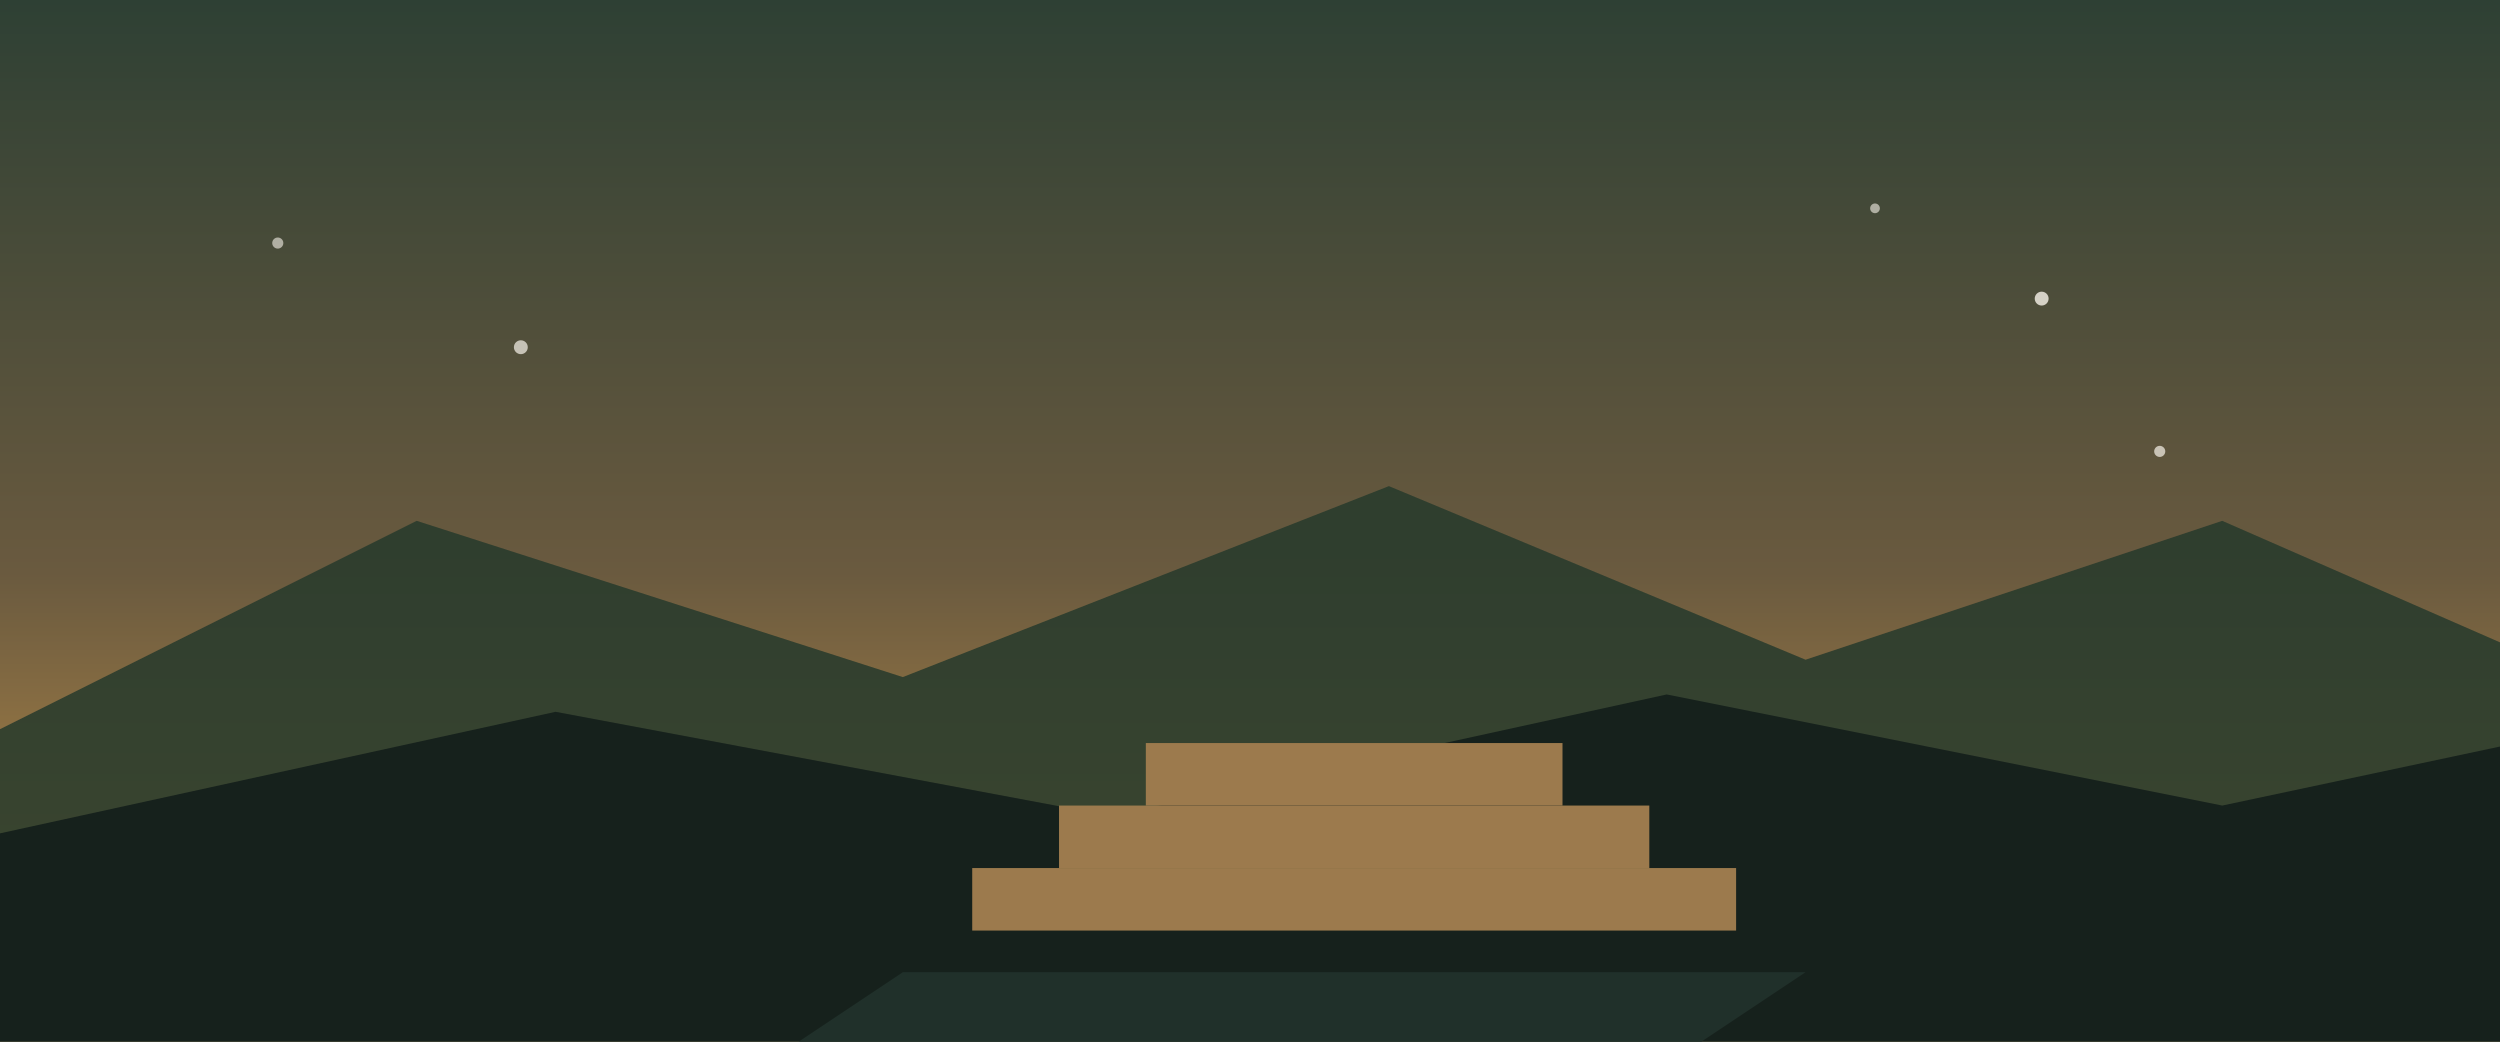
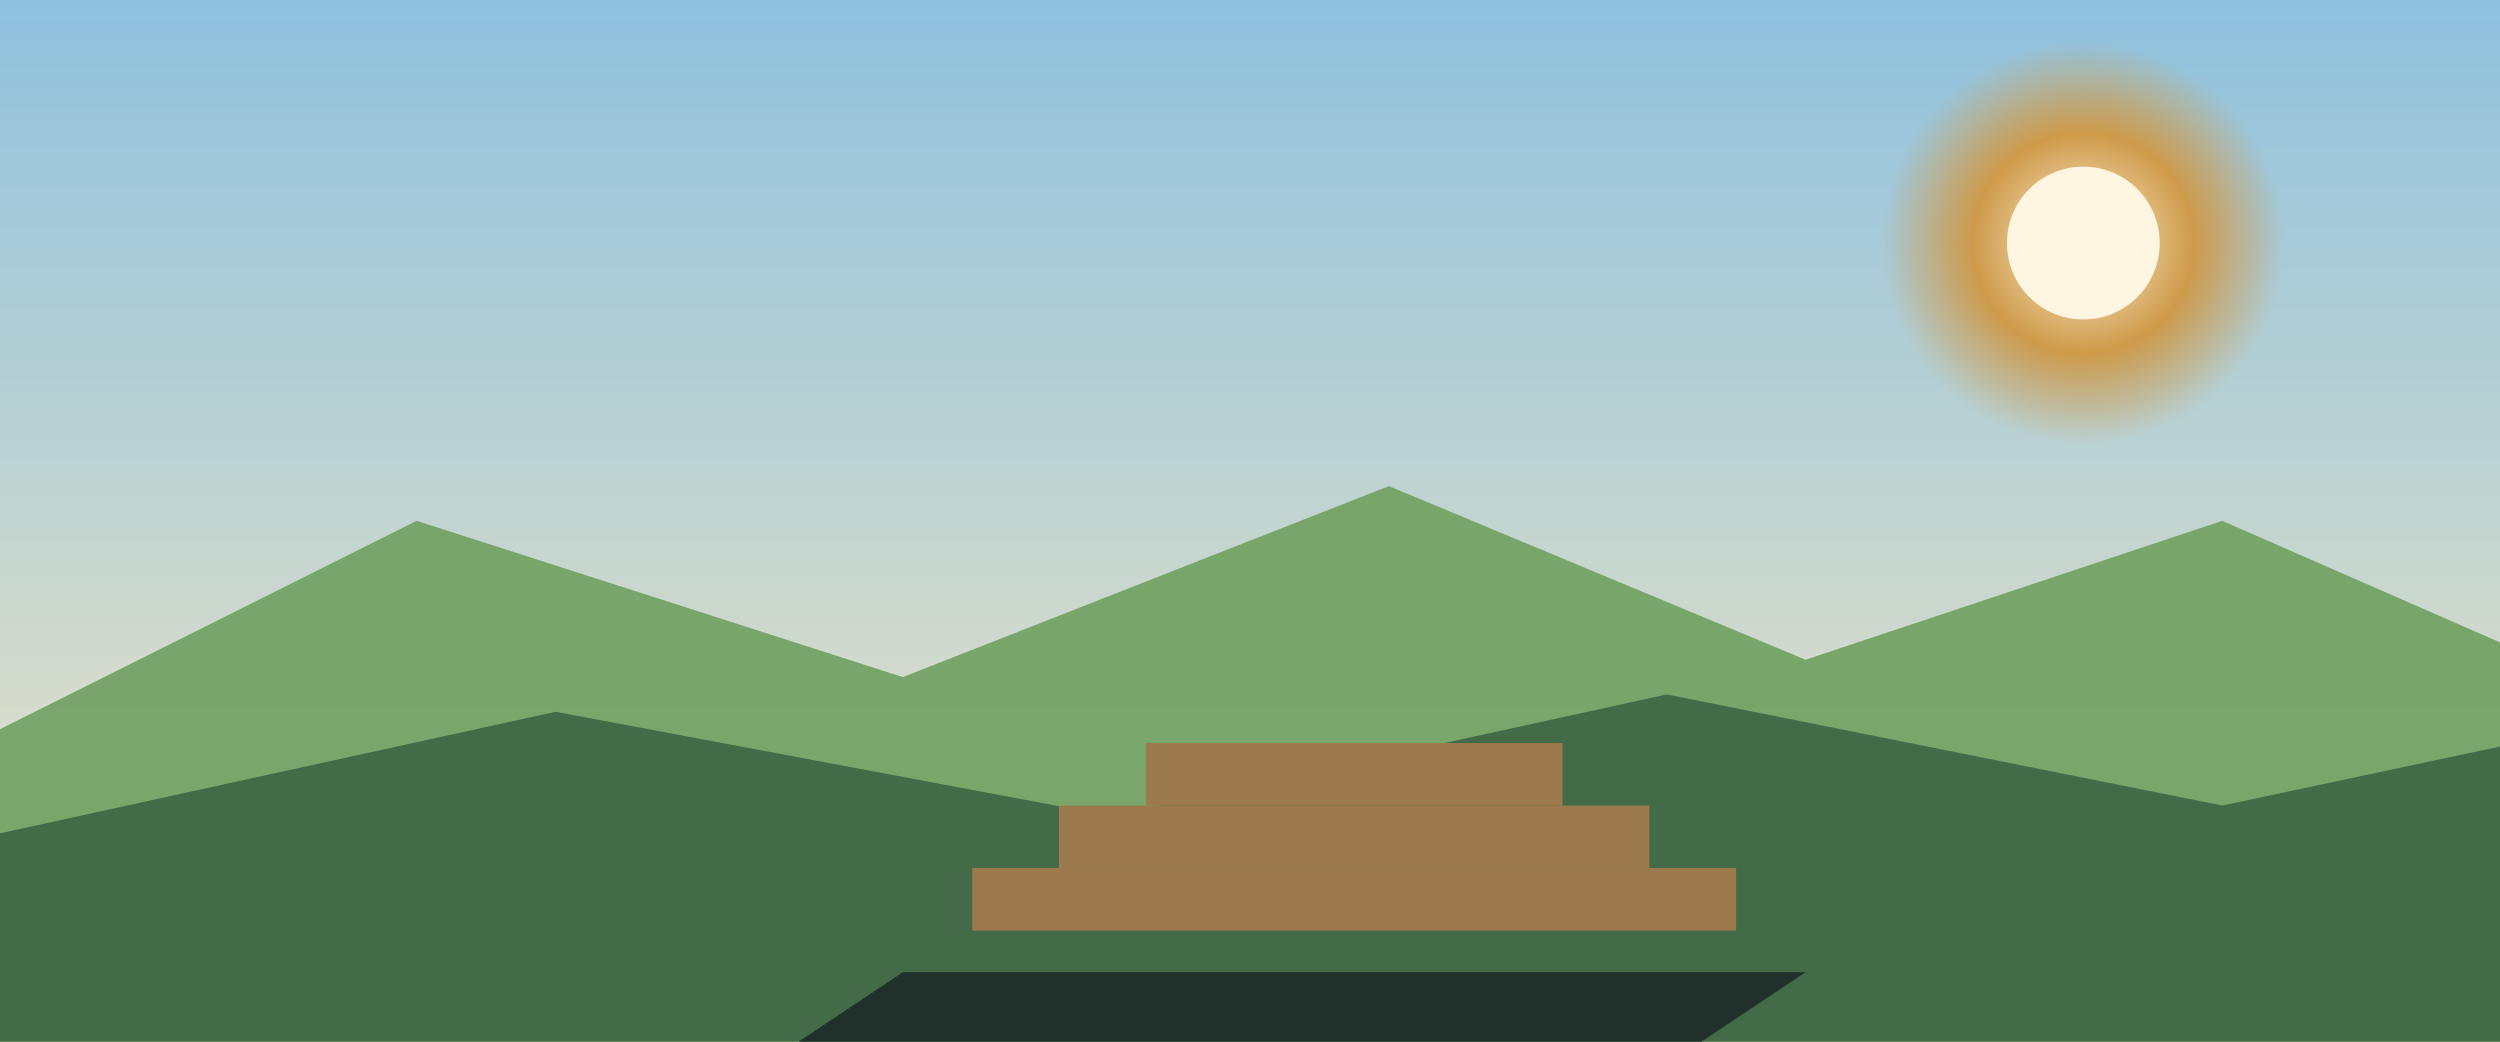
<svg xmlns="http://www.w3.org/2000/svg" viewBox="0 0 720 300" role="img" aria-label="Steintreppe hinunter zu einer dunklen Kelleröffnung">
  <defs>
    <linearGradient id="sky" x1="0" y1="0" x2="0" y2="1">
-       <stop offset="0%" stop-color="#2E4034" />
-       <stop offset="55%" stop-color="#6a5a3f" />
-       <stop offset="100%" stop-color="#CE9A4A" />
+       <stop offset="0%" stop-color="#8FC1DE" />
+       <stop offset="100%" stop-color="#F6E8C3" />
    </linearGradient>
+     <radialGradient id="sun" cx="50%" cy="50%" r="50%">
+       <stop offset="0%" stop-color="#FFF3D6" />
+       <stop offset="55%" stop-color="#CE9A4A" />
+       <stop offset="100%" stop-color="#CE9A4A" stop-opacity="0" />
+     </radialGradient>
  </defs>
  <rect width="720" height="300" fill="url(#sky)" />
-   <circle cx="588" cy="86" r="2" fill="#F7F2E9" opacity="0.8" />
-   <circle cx="622" cy="130" r="1.6" fill="#F7F2E9" opacity="0.7" />
-   <circle cx="540" cy="60" r="1.4" fill="#F7F2E9" opacity="0.6" />
-   <circle cx="80" cy="70" r="1.6" fill="#F7F2E9" opacity="0.6" />
-   <circle cx="150" cy="100" r="2" fill="#F7F2E9" opacity="0.7" />
-   <path d="M0,210 L120,150 L260,195 L400,140 L520,190 L640,150 L720,185 L720,300 L0,300 Z" fill="#26392b" opacity="0.85" />
-   <path d="M0,240 L160,205 L320,235 L480,200 L640,232 L720,215 L720,300 L0,300 Z" fill="#16211c" />
+   <circle cx="600" cy="70" r="58" fill="url(#sun)" />
+   <circle cx="600" cy="70" r="22" fill="#FFF6E2" />
+   <path d="M0,210 L120,150 L260,195 L400,140 L520,190 L640,150 L720,185 L720,300 L0,300 Z" fill="#6FA05F" opacity="0.9" />
+   <path d="M0,240 L160,205 L320,235 L480,200 L640,232 L720,215 L720,300 L0,300 Z" fill="#436B48" />
  <g transform="translate(260,190)">
    <polygon points="0,90 260,90 230,110 -30,110" fill="#20302A" />
    <rect x="20" y="60" width="220" height="18" fill="#9C7A4D" />
    <rect x="45" y="42" width="170" height="18" fill="#9C7A4D" />
    <rect x="70" y="24" width="120" height="18" fill="#9C7A4D" />
  </g>
</svg>
